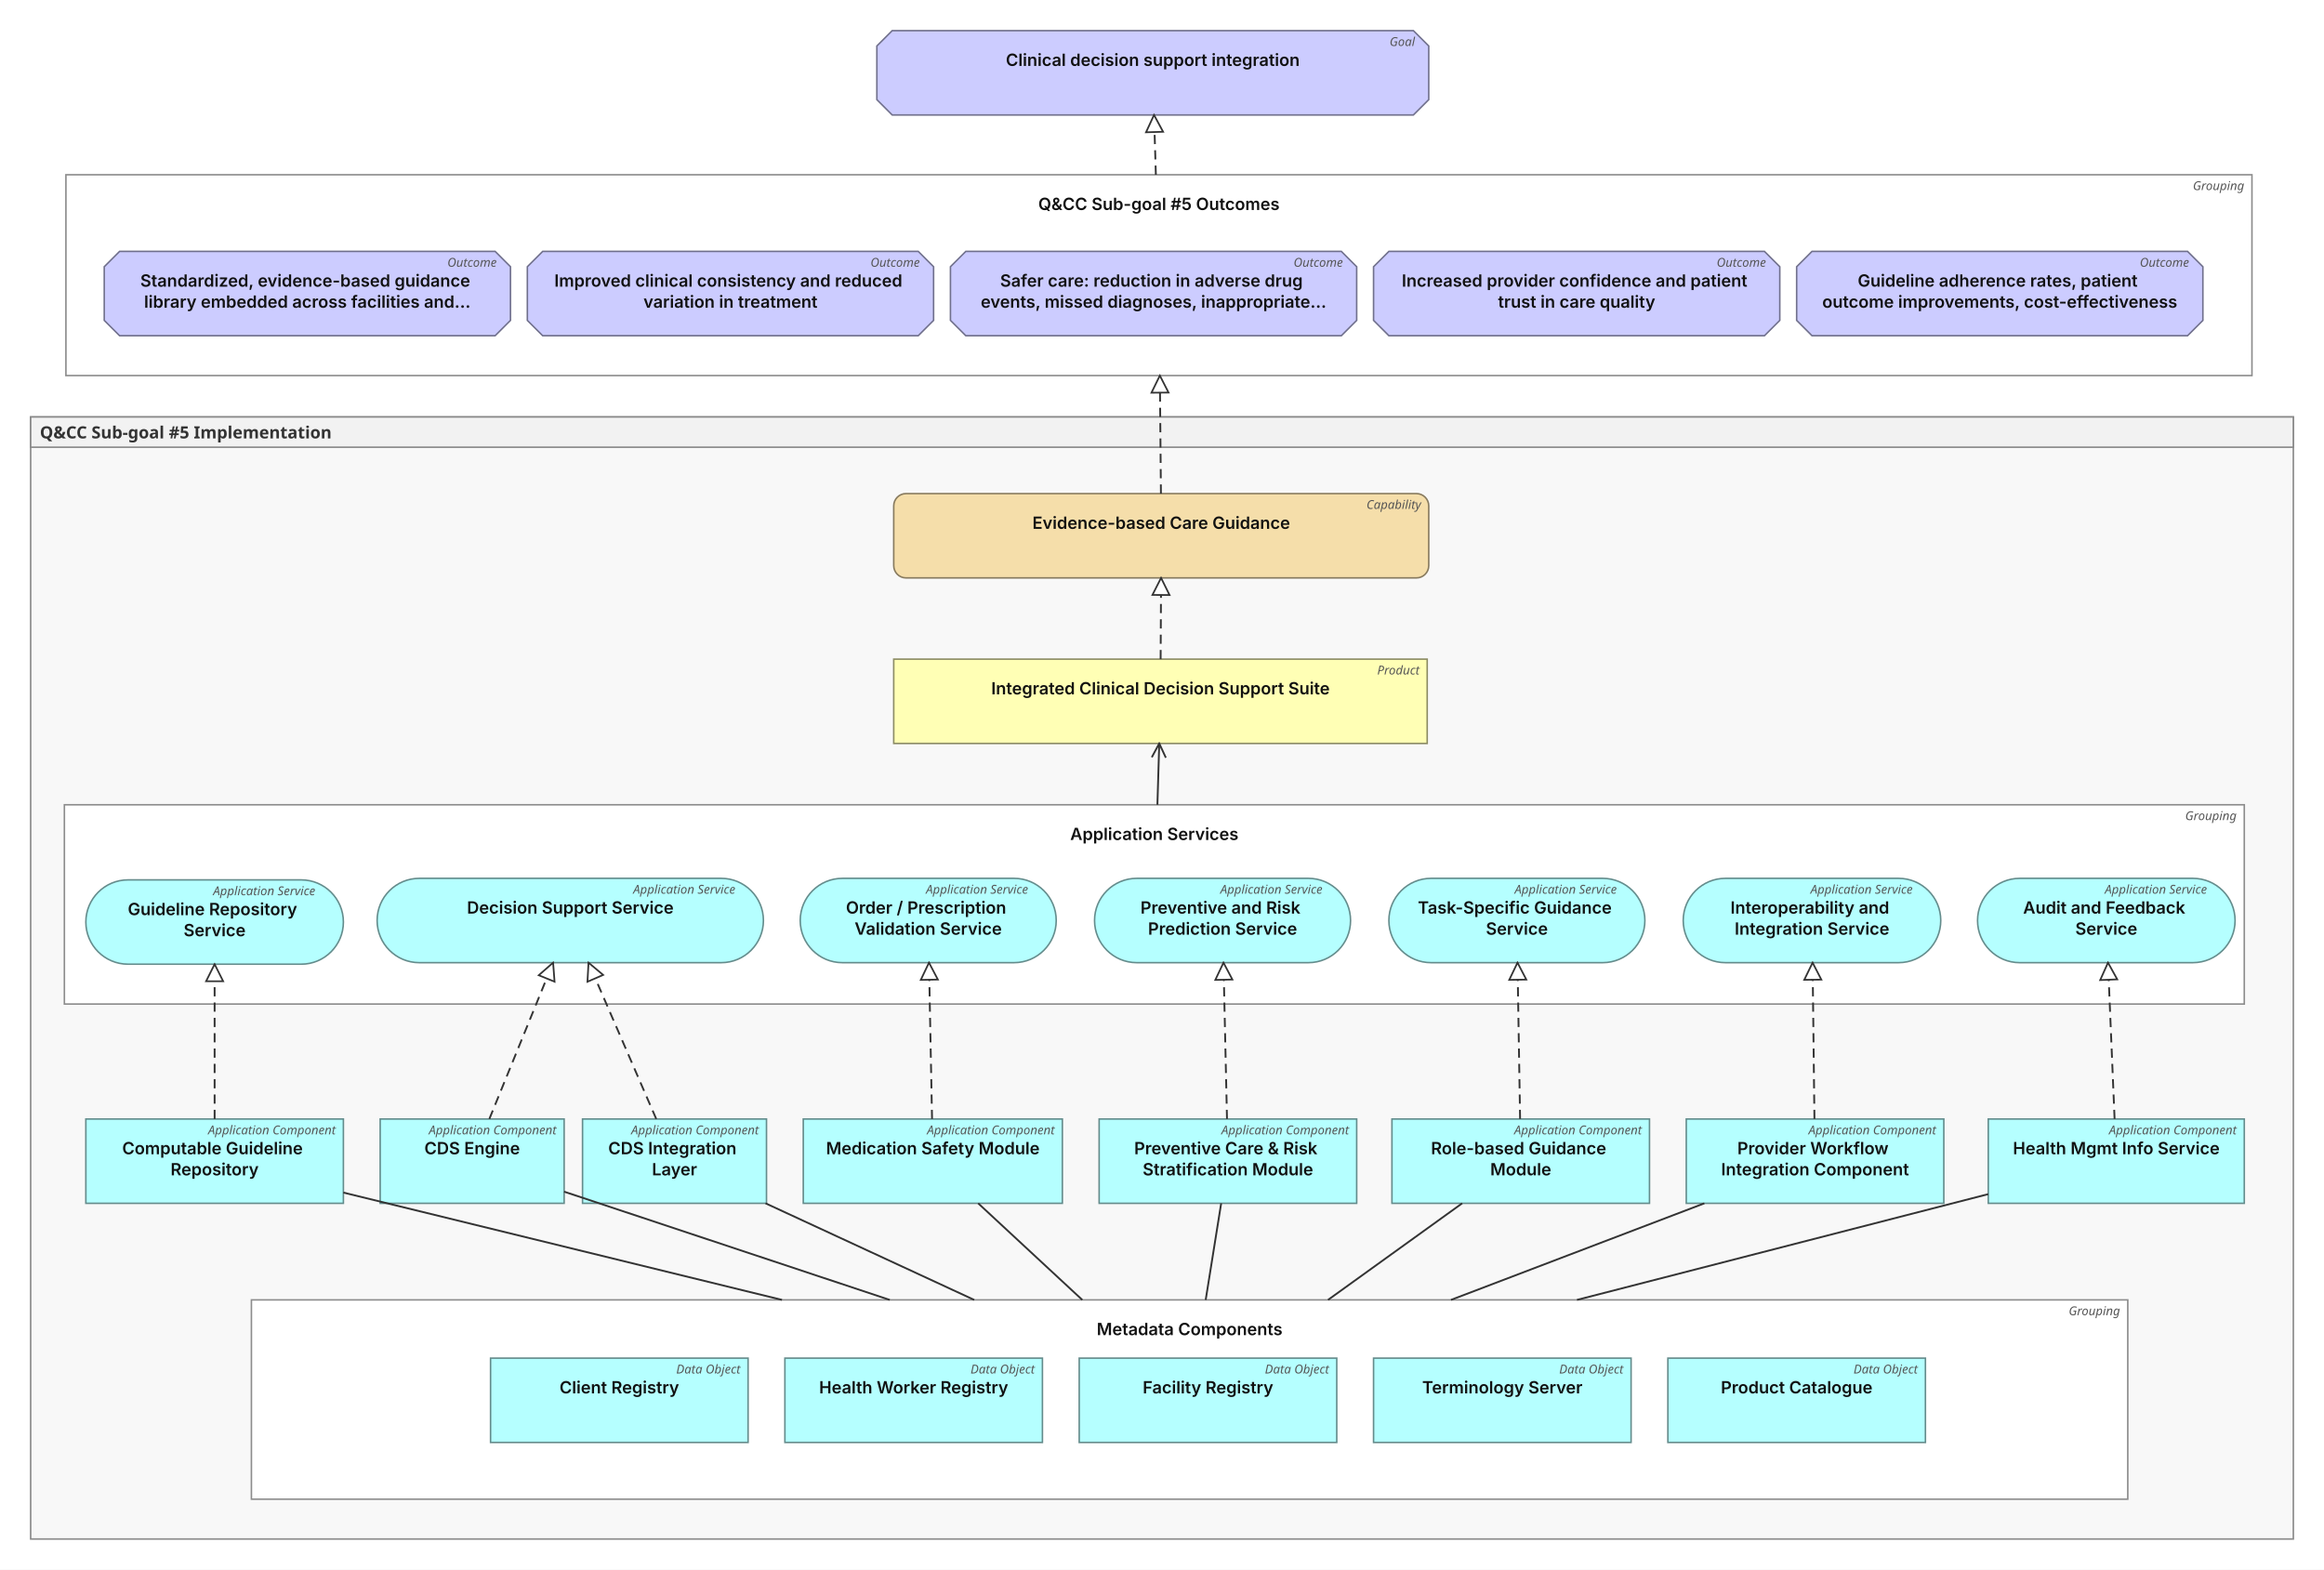
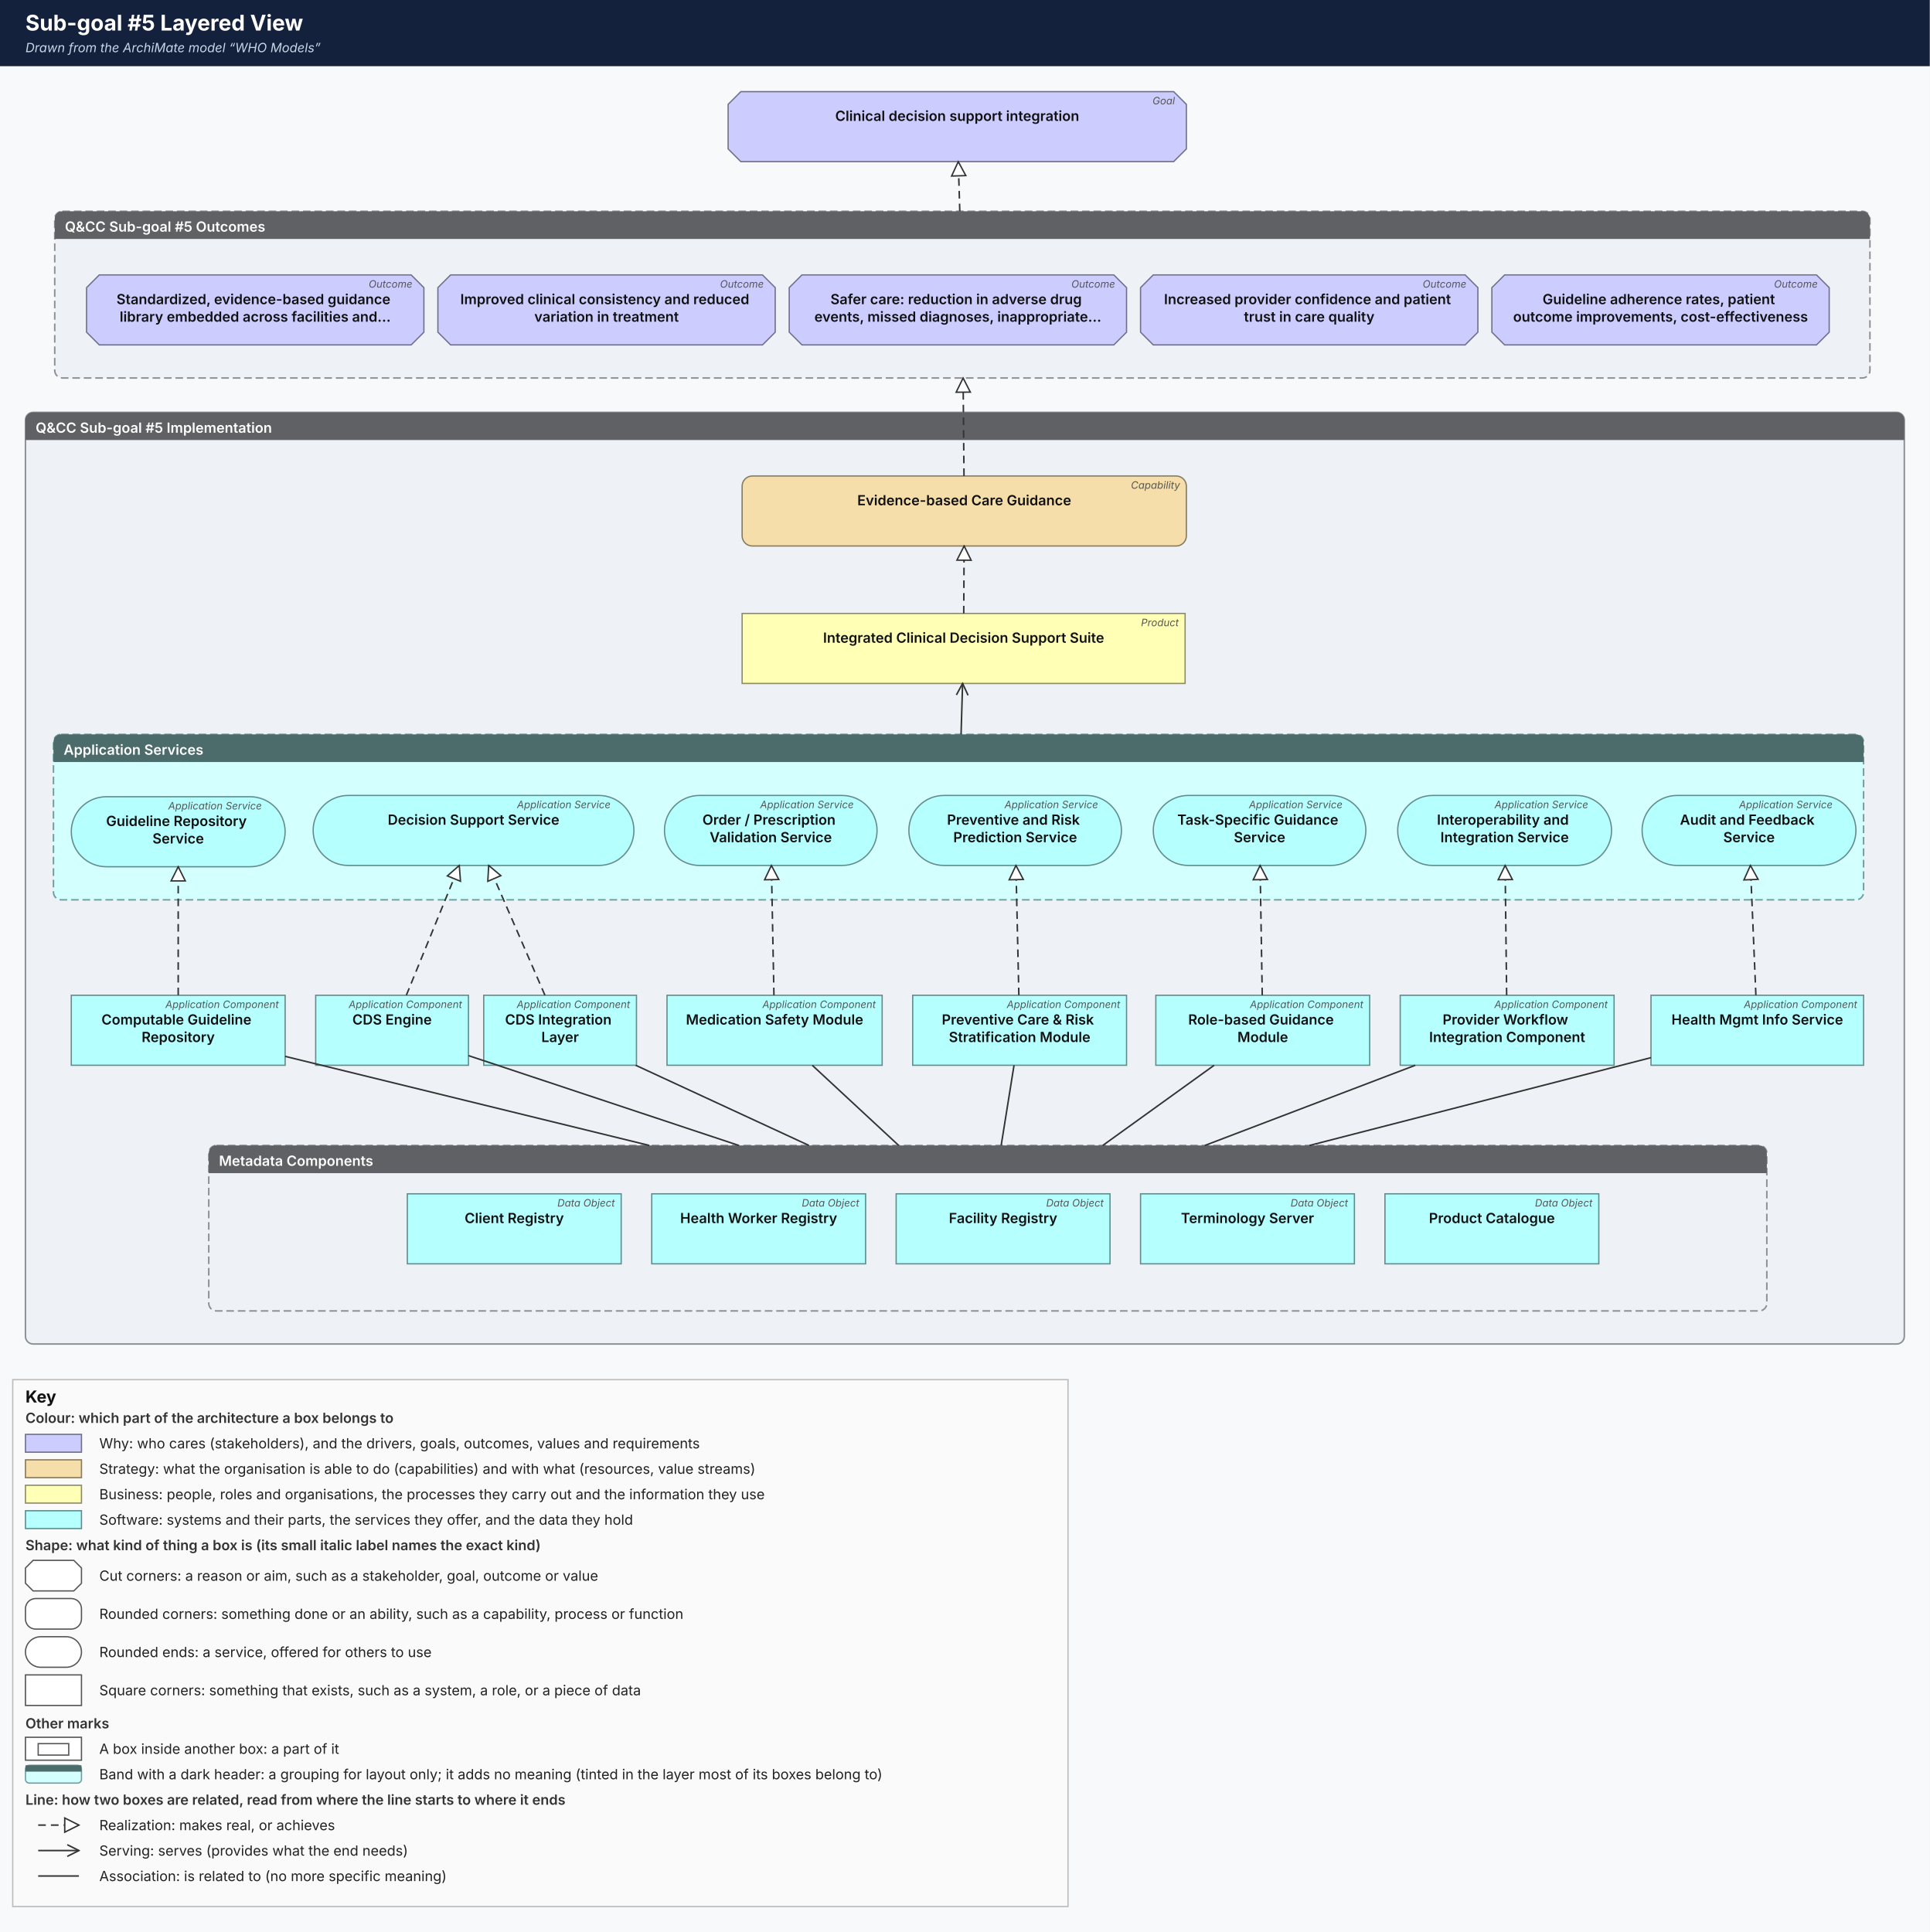
- <svg xmlns="http://www.w3.org/2000/svg" viewBox="17 3 1516 1024" width="1516" height="1024" role="img" aria-labelledby="av-title">
+ <svg xmlns="http://www.w3.org/2000/svg" viewBox="17 -49 1516 1518" width="1516" height="1518" role="img" aria-labelledby="av-title">
  <style>
- .av-name{font:600 11px system-ui,-apple-system,"Segoe UI",sans-serif;fill:#111}
- .av-type{font:italic 8px system-ui,sans-serif;fill:#555}
- .av-group{font:600 11px system-ui,sans-serif;fill:#333}
- .av-note{font:10px system-ui,sans-serif;fill:#222}
- .av-rel{font:9px system-ui,sans-serif;fill:#333;paint-order:stroke;stroke:#fff;stroke-width:3px}
+ .av-name{font:600 11px Inter, "Segoe UI", system-ui, -apple-system, Helvetica, Arial, sans-serif;fill:#111}
+ .av-type{font:italic 8px Inter, "Segoe UI", system-ui, -apple-system, Helvetica, Arial, sans-serif;fill:#555}
+ .av-group{font:600 11px Inter, "Segoe UI", system-ui, -apple-system, Helvetica, Arial, sans-serif;fill:#333}
+ .av-note{font:10px Inter, "Segoe UI", system-ui, -apple-system, Helvetica, Arial, sans-serif;fill:#222}
+ .av-key{font:11px Inter, "Segoe UI", system-ui, -apple-system, Helvetica, Arial, sans-serif;fill:#222}
+ .av-keyh{font:600 11px Inter, "Segoe UI", system-ui, -apple-system, Helvetica, Arial, sans-serif;fill:#333}
+ .av-keyt{font:700 13px Inter, "Segoe UI", system-ui, -apple-system, Helvetica, Arial, sans-serif;fill:#111}
+ .av-rel{font:9px Inter, "Segoe UI", system-ui, -apple-system, Helvetica, Arial, sans-serif;fill:#333;paint-order:stroke;stroke:#fff;stroke-width:3px}
a:hover rect,a:hover polygon,a:focus rect,a:focus polygon{stroke:#06c;stroke-width:2.5}
</style>
  <defs>
    <marker id="arrow-open" viewBox="0 0 12 12" refX="11" refY="6" markerWidth="11" markerHeight="11" orient="auto-start-reverse" markerUnits="userSpaceOnUse">
      <path d="M1 1 L11 6 L1 11" fill="none" stroke="#333" stroke-width="1.3" />
    </marker>
    <marker id="arrow-filled" viewBox="0 0 12 12" refX="11" refY="6" markerWidth="11" markerHeight="11" orient="auto-start-reverse" markerUnits="userSpaceOnUse">
      <path d="M1 1 L11 6 L1 11 Z" fill="#333" />
    </marker>
    <marker id="arrow-small" viewBox="0 0 10 10" refX="9" refY="5" markerWidth="8" markerHeight="8" orient="auto-start-reverse" markerUnits="userSpaceOnUse">
      <path d="M1 1 L9 5 L1 9" fill="none" stroke="#333" stroke-width="1.2" />
    </marker>
    <marker id="triangle-hollow" viewBox="0 0 14 14" refX="13" refY="7" markerWidth="13" markerHeight="13" orient="auto-start-reverse" markerUnits="userSpaceOnUse">
      <path d="M1 1 L13 7 L1 13 Z" fill="#fff" stroke="#333" stroke-width="1.2" />
    </marker>
    <marker id="diamond-filled" viewBox="0 0 16 10" refX="1" refY="5" markerWidth="16" markerHeight="10" orient="auto-start-reverse" markerUnits="userSpaceOnUse">
      <path d="M1 5 L8 1 L15 5 L8 9 Z" fill="#333" />
    </marker>
    <marker id="diamond-hollow" viewBox="0 0 16 10" refX="1" refY="5" markerWidth="16" markerHeight="10" orient="auto-start-reverse" markerUnits="userSpaceOnUse">
      <path d="M1 5 L8 1 L15 5 L8 9 Z" fill="#fff" stroke="#333" stroke-width="1.2" />
    </marker>
    <marker id="dot" viewBox="0 0 8 8" refX="4" refY="4" markerWidth="7" markerHeight="7" orient="auto" markerUnits="userSpaceOnUse">
      <circle cx="4" cy="4" r="3.2" fill="#333" />
    </marker>
    <pattern id="missing" width="8" height="8" patternUnits="userSpaceOnUse" patternTransform="rotate(45)">
      <rect width="8" height="8" fill="#fff" />
      <line x1="0" y1="0" x2="0" y2="8" stroke="#d33" stroke-width="2" />
    </pattern>
  </defs>
-   <rect x="17" y="3" width="1516" height="1024" fill="#fff" />
+   <rect x="17" y="-49" width="1516" height="1518" fill="#f8f9fb" />
+   <rect x="17" y="-49" width="1516" height="52" fill="#14213d" />
+   <text x="37" y="-25" style="font:700 17px Inter, &quot;Segoe UI&quot;, system-ui, -apple-system, Helvetica, Arial, sans-serif;fill:#fff">Sub-goal  #5 Layered View</text>
+   <text x="37" y="-8" style="font:italic 10px Inter, &quot;Segoe UI&quot;, system-ui, -apple-system, Helvetica, Arial, sans-serif;fill:#c9d6e6">Drawn from the ArchiMate model “WHO Models”</text>
  <g class="av-g">
-     <rect x="37" y="275" width="1476" height="732" fill="#f2f2f2" fill-opacity=".55" stroke="#888" />
-     <rect x="37" y="275" width="1476" height="19.75" fill="#f2f2f2" stroke="#888" />
-     <text class="av-group" x="43" y="289">Q&amp;CC Sub-goal #5 Implementation</text>
+     <rect x="37" y="275" width="1476" height="732" rx="6" fill="#eef1f6" stroke="#8c9095" stroke-width="1.2" />
+     <path d="M37 281 a6 6 0 0 1 6 -6 h1464 a6 6 0 0 1 6 6 v15.75 h-1476 z" fill="#5f6165" />
+     <text class="av-group" x="45" y="291" style="fill:#fff">Q&amp;CC Sub-goal #5 Implementation</text>
  </g>
-   <a href="../../../en/dpi-h-ra/archimate/0.2.0-draft.3/elements/id-ff738c43aee6490295a70e015e546a65/" target="_top">
-     <rect x="59" y="528" width="1422" height="130" fill="#ffffff" stroke="#8c8c8c" stroke-width="1" />
-     <text class="av-type" x="1476" y="538" text-anchor="end">Grouping</text>
-     <text class="av-name" x="770" y="551" text-anchor="middle">
-       <tspan x="770" dy="0">Application Services</tspan>
-     </text>
-   </a>
-   <a href="../../../en/dpi-h-ra/archimate/0.2.0-draft.3/elements/id-87cd360d539346de8f55f2673e0d08c6/" target="_top">
+   <a href="../../../en/dpi-h-ra/archimate/0.2.0-draft.3/elements/application-services/" target="_top">
+     <rect x="59" y="528" width="1422" height="130" rx="6" fill="#d3ffff" stroke="#709e9e" stroke-width="1.2" stroke-dasharray="6 3" />
+     <path d="M59 534 a6 6 0 0 1 6 -6 h1410 a6 6 0 0 1 6 6 v15.75 h-1422 z" fill="#4c6b6b" />
+     <text class="av-group" x="67" y="544" style="fill:#fff">Application Services</text>
+   </a>
+   <a href="../../../en/dpi-h-ra/archimate/0.2.0-draft.3/elements/preventive-and-risk-prediction-service/" target="_top">
    <rect x="731" y="576" width="167" height="55" rx="27.5" fill="#b5ffff" stroke="#648c8c" stroke-width="1" />
    <text class="av-type" x="879.667" y="586" text-anchor="end">Application Service</text>
    <text class="av-name" x="814.5" y="599" text-anchor="middle">
      <tspan x="814.5" dy="0">Preventive and Risk</tspan>
      <tspan x="814.5" dy="13.75">Prediction Service</tspan>
    </text>
  </a>
-   <a href="../../../en/dpi-h-ra/archimate/0.2.0-draft.3/elements/id-18f4979de1a149eb8cea35c9795ed842/" target="_top">
+   <a href="../../../en/dpi-h-ra/archimate/0.2.0-draft.3/elements/order-prescription-validation-service/" target="_top">
    <rect x="539" y="576" width="167" height="55" rx="27.5" fill="#b5ffff" stroke="#648c8c" stroke-width="1" />
    <text class="av-type" x="687.667" y="586" text-anchor="end">Application Service</text>
    <text class="av-name" x="622.5" y="599" text-anchor="middle">
      <tspan x="622.5" dy="0">Order / Prescription</tspan>
      <tspan x="622.5" dy="13.75">Validation Service</tspan>
    </text>
  </a>
-   <a href="../../../en/dpi-h-ra/archimate/0.2.0-draft.3/elements/id-215c5b190f894d1eb8a3984bc74adec9/" target="_top">
+   <a href="../../../en/dpi-h-ra/archimate/0.2.0-draft.3/elements/audit-and-feedback-service/" target="_top">
    <rect x="1307" y="576" width="168" height="55" rx="27.5" fill="#b5ffff" stroke="#648c8c" stroke-width="1" />
    <text class="av-type" x="1456.667" y="586" text-anchor="end">Application Service</text>
    <text class="av-name" x="1391" y="599" text-anchor="middle">
      <tspan x="1391" dy="0">Audit and Feedback</tspan>
      <tspan x="1391" dy="13.75">Service</tspan>
    </text>
  </a>
-   <a href="../../../en/dpi-h-ra/archimate/0.2.0-draft.3/elements/id-4c3fbedc5d81433da5a5f5abdb99b480/" target="_top">
+   <a href="../../../en/dpi-h-ra/archimate/0.2.0-draft.3/elements/task-specific-guidance-service/" target="_top">
    <rect x="923" y="576" width="167" height="55" rx="27.5" fill="#b5ffff" stroke="#648c8c" stroke-width="1" />
    <text class="av-type" x="1071.667" y="586" text-anchor="end">Application Service</text>
    <text class="av-name" x="1006.5" y="599" text-anchor="middle">
      <tspan x="1006.5" dy="0">Task-Specific Guidance</tspan>
      <tspan x="1006.5" dy="13.75">Service</tspan>
    </text>
  </a>
-   <a href="../../../en/dpi-h-ra/archimate/0.2.0-draft.3/elements/id-8051118ef3c44f0a8976edfed09a5028/" target="_top">
+   <a href="../../../en/dpi-h-ra/archimate/0.2.0-draft.3/elements/interoperability-and-integration-service/" target="_top">
    <rect x="1115" y="576" width="168" height="55" rx="27.5" fill="#b5ffff" stroke="#648c8c" stroke-width="1" />
    <text class="av-type" x="1264.667" y="586" text-anchor="end">Application Service</text>
    <text class="av-name" x="1199" y="599" text-anchor="middle">
      <tspan x="1199" dy="0">Interoperability and</tspan>
      <tspan x="1199" dy="13.75">Integration Service</tspan>
    </text>
  </a>
-   <a href="../../../en/dpi-h-ra/archimate/0.2.0-draft.3/elements/id-f56a26001ca64b38a69e6799d2f9e666/" target="_top">
+   <a href="../../../en/dpi-h-ra/archimate/0.2.0-draft.3/elements/decision-support-service/" target="_top">
    <rect x="263" y="576" width="252" height="55" rx="27.5" fill="#b5ffff" stroke="#648c8c" stroke-width="1" />
    <text class="av-type" x="496.667" y="586" text-anchor="end">Application Service</text>
    <text class="av-name" x="389" y="599" text-anchor="middle">
      <tspan x="389" dy="0">Decision Support Service</tspan>
    </text>
  </a>
-   <a href="../../../en/dpi-h-ra/archimate/0.2.0-draft.3/elements/id-80c1e2de1ab7467c80a53761fcad5c5a/" target="_top">
-     <rect x="181" y="851" width="1224" height="130" fill="#ffffff" stroke="#8c8c8c" stroke-width="1" />
-     <text class="av-type" x="1400" y="861" text-anchor="end">Grouping</text>
-     <text class="av-name" x="793" y="874" text-anchor="middle">
-       <tspan x="793" dy="0">Metadata Components</tspan>
-     </text>
-   </a>
-   <a href="../../../en/dpi-h-ra/archimate/0.2.0-draft.3/elements/id-11c81505e02542d880719e49ceb67ce7/" target="_top">
-     <rect x="60" y="117" width="1426" height="131" fill="#ffffff" stroke="#8c8c8c" stroke-width="1" />
-     <text class="av-type" x="1481" y="127" text-anchor="end">Grouping</text>
-     <text class="av-name" x="773" y="140" text-anchor="middle">
-       <tspan x="773" dy="0">Q&amp;CC Sub-goal #5 Outcomes</tspan>
-     </text>
-   </a>
-   <a href="../../../en/dpi-h-ra/archimate/0.2.0-draft.3/elements/id-c8e479bf67ec46f4b54487132c80601b/" target="_top">
+   <a href="../../../en/dpi-h-ra/archimate/0.2.0-draft.3/elements/metadata-components-80c1/" target="_top">
+     <rect x="181" y="851" width="1224" height="130" rx="6" fill="#eef1f6" stroke="#8c9095" stroke-width="1.2" stroke-dasharray="6 3" />
+     <path d="M181 857 a6 6 0 0 1 6 -6 h1212 a6 6 0 0 1 6 6 v15.75 h-1224 z" fill="#5f6165" />
+     <text class="av-group" x="189" y="867" style="fill:#fff">Metadata Components</text>
+   </a>
+   <a href="../../../en/dpi-h-ra/archimate/0.2.0-draft.3/elements/q-cc-sub-goal-5-outcomes/" target="_top">
+     <rect x="60" y="117" width="1426" height="131" rx="6" fill="#eef1f6" stroke="#8c9095" stroke-width="1.2" stroke-dasharray="6 3" />
+     <path d="M60 123 a6 6 0 0 1 6 -6 h1414 a6 6 0 0 1 6 6 v15.75 h-1426 z" fill="#5f6165" />
+     <text class="av-group" x="68" y="133" style="fill:#fff">Q&amp;CC Sub-goal #5 Outcomes</text>
+   </a>
+   <a href="../../../en/dpi-h-ra/archimate/0.2.0-draft.3/elements/clinical-decision-support-integration/" target="_top">
    <polygon points="599,23 939,23 949,33 949,68 939,78 599,78 589,68 589,33" fill="#ccccff" stroke="#70708c" stroke-width="1" />
    <text class="av-type" x="940" y="33" text-anchor="end">Goal</text>
    <text class="av-name" x="769" y="46" text-anchor="middle">
      <tspan x="769" dy="0">Clinical decision support integration</tspan>
    </text>
  </a>
-   <a href="../../../en/dpi-h-ra/archimate/0.2.0-draft.3/elements/id-198f440430b84398ba9117dfb86fca91/" target="_top">
+   <a href="../../../en/dpi-h-ra/archimate/0.2.0-draft.3/elements/standardized-evidence-based-guidance-library-embedded-across/" target="_top">
    <polygon points="95,167 340,167 350,177 350,212 340,222 95,222 85,212 85,177" fill="#ccccff" stroke="#70708c" stroke-width="1" />
    <text class="av-type" x="341" y="177" text-anchor="end">Outcome</text>
    <text class="av-name" x="217.5" y="190" text-anchor="middle">
      <tspan x="217.5" dy="0">Standardized, evidence-based guidance</tspan>
      <tspan x="217.5" dy="13.75">library embedded across facilities and…</tspan>
    </text>
  </a>
-   <a href="../../../en/dpi-h-ra/archimate/0.2.0-draft.3/elements/id-2eb74dcd9b504834995d40353110fa22/" target="_top">
+   <a href="../../../en/dpi-h-ra/archimate/0.2.0-draft.3/elements/improved-clinical-consistency-and-reduced-variation-in/" target="_top">
    <polygon points="371,167 616,167 626,177 626,212 616,222 371,222 361,212 361,177" fill="#ccccff" stroke="#70708c" stroke-width="1" />
    <text class="av-type" x="617" y="177" text-anchor="end">Outcome</text>
    <text class="av-name" x="493.5" y="190" text-anchor="middle">
      <tspan x="493.5" dy="0">Improved clinical consistency and reduced</tspan>
      <tspan x="493.5" dy="13.75">variation in treatment</tspan>
    </text>
  </a>
-   <a href="../../../en/dpi-h-ra/archimate/0.2.0-draft.3/elements/id-09436d24a1ad45f892d7e55733f2db5d/" target="_top">
+   <a href="../../../en/dpi-h-ra/archimate/0.2.0-draft.3/elements/safer-care-reduction-in-adverse-drug-events-missed-diagnoses/" target="_top">
    <polygon points="647,167 892,167 902,177 902,212 892,222 647,222 637,212 637,177" fill="#ccccff" stroke="#70708c" stroke-width="1" />
    <text class="av-type" x="893" y="177" text-anchor="end">Outcome</text>
    <text class="av-name" x="769.5" y="190" text-anchor="middle">
      <tspan x="769.5" dy="0">Safer care: reduction in adverse drug</tspan>
      <tspan x="769.5" dy="13.75">events, missed diagnoses, inappropriate…</tspan>
    </text>
  </a>
-   <a href="../../../en/dpi-h-ra/archimate/0.2.0-draft.3/elements/id-3ac418b7398545a49d3ff6d227e76464/" target="_top">
+   <a href="../../../en/dpi-h-ra/archimate/0.2.0-draft.3/elements/increased-provider-confidence-and-patient-trust-in-care/" target="_top">
    <polygon points="923,167 1168,167 1178,177 1178,212 1168,222 923,222 913,212 913,177" fill="#ccccff" stroke="#70708c" stroke-width="1" />
    <text class="av-type" x="1169" y="177" text-anchor="end">Outcome</text>
    <text class="av-name" x="1045.5" y="190" text-anchor="middle">
      <tspan x="1045.5" dy="0">Increased provider confidence and patient</tspan>
      <tspan x="1045.5" dy="13.75">trust in care quality</tspan>
    </text>
  </a>
-   <a href="../../../en/dpi-h-ra/archimate/0.2.0-draft.3/elements/id-adfdce3f347d488ea1e1092a1ec218ec/" target="_top">
+   <a href="../../../en/dpi-h-ra/archimate/0.2.0-draft.3/elements/guideline-adherence-rates-patient-outcome-improvements-cost/" target="_top">
    <polygon points="1199,167 1444,167 1454,177 1454,212 1444,222 1199,222 1189,212 1189,177" fill="#ccccff" stroke="#70708c" stroke-width="1" />
    <text class="av-type" x="1445" y="177" text-anchor="end">Outcome</text>
    <text class="av-name" x="1321.5" y="190" text-anchor="middle">
      <tspan x="1321.5" dy="0">Guideline adherence rates, patient</tspan>
      <tspan x="1321.5" dy="13.75">outcome improvements, cost-effectiveness</tspan>
    </text>
  </a>
-   <a href="../../../en/dpi-h-ra/archimate/0.2.0-draft.3/elements/id-0e595578c806404eb534e21c5841384c/" target="_top">
+   <a href="../../../en/dpi-h-ra/archimate/0.2.0-draft.3/elements/integrated-clinical-decision-support-suite/" target="_top">
    <rect x="600" y="433" width="348" height="55" fill="#ffffb5" stroke="#8c8c64" stroke-width="1" />
    <text class="av-type" x="943" y="443" text-anchor="end">Product</text>
    <text class="av-name" x="774" y="456" text-anchor="middle">
      <tspan x="774" dy="0">Integrated Clinical Decision Support Suite</tspan>
    </text>
  </a>
-   <a href="../../../en/dpi-h-ra/archimate/0.2.0-draft.3/elements/id-fbf5ce0df19a4942bfa13d6898866c8b/" target="_top">
+   <a href="../../../en/dpi-h-ra/archimate/0.2.0-draft.3/elements/evidence-based-care-guidance/" target="_top">
    <rect x="600" y="325" width="349" height="55" rx="8" fill="#f5deaa" stroke="#877a5e" stroke-width="1" />
    <text class="av-type" x="944" y="335" text-anchor="end">Capability</text>
    <text class="av-name" x="774.5" y="348" text-anchor="middle">
      <tspan x="774.5" dy="0">Evidence-based Care Guidance</tspan>
    </text>
  </a>
-   <a href="../../../en/dpi-h-ra/archimate/0.2.0-draft.3/elements/id-69ee4b0d9d4a47619492341f231285ae/" target="_top">
+   <a href="../../../en/dpi-h-ra/archimate/0.2.0-draft.3/elements/guideline-repository-service/" target="_top">
    <rect x="73" y="577" width="168" height="55" rx="27.5" fill="#b5ffff" stroke="#648c8c" stroke-width="1" />
    <text class="av-type" x="222.667" y="587" text-anchor="end">Application Service</text>
    <text class="av-name" x="157" y="600" text-anchor="middle">
      <tspan x="157" dy="0">Guideline Repository</tspan>
      <tspan x="157" dy="13.75">Service</tspan>
    </text>
  </a>
-   <a href="../../../en/dpi-h-ra/archimate/0.2.0-draft.3/elements/id-cd1b57ba7b204045a3965f92213d26ef/" target="_top">
+   <a href="../../../en/dpi-h-ra/archimate/0.2.0-draft.3/elements/computable-guideline-repository/" target="_top">
    <rect x="73" y="733" width="168" height="55" fill="#b5ffff" stroke="#648c8c" stroke-width="1" />
    <text class="av-type" x="236" y="743" text-anchor="end">Application Component</text>
    <text class="av-name" x="157" y="756" text-anchor="middle">
      <tspan x="157" dy="0">Computable Guideline</tspan>
      <tspan x="157" dy="13.75">Repository</tspan>
    </text>
  </a>
-   <a href="../../../en/dpi-h-ra/archimate/0.2.0-draft.3/elements/id-ab3f23683a6444ee9c8f96ac0e0b9b65/" target="_top">
+   <a href="../../../en/dpi-h-ra/archimate/0.2.0-draft.3/elements/cds-engine/" target="_top">
    <rect x="265" y="733" width="120" height="55" fill="#b5ffff" stroke="#648c8c" stroke-width="1" />
    <text class="av-type" x="380" y="743" text-anchor="end">Application Component</text>
    <text class="av-name" x="325" y="756" text-anchor="middle">
      <tspan x="325" dy="0">CDS Engine</tspan>
    </text>
  </a>
-   <a href="../../../en/dpi-h-ra/archimate/0.2.0-draft.3/elements/id-7e541da215c448838a36cffcf5b39b2d/" target="_top">
+   <a href="../../../en/dpi-h-ra/archimate/0.2.0-draft.3/elements/cds-integration-layer/" target="_top">
    <rect x="397" y="733" width="120" height="55" fill="#b5ffff" stroke="#648c8c" stroke-width="1" />
    <text class="av-type" x="512" y="743" text-anchor="end">Application Component</text>
    <text class="av-name" x="457" y="756" text-anchor="middle">
      <tspan x="457" dy="0">CDS Integration</tspan>
      <tspan x="457" dy="13.75">Layer</tspan>
    </text>
  </a>
-   <a href="../../../en/dpi-h-ra/archimate/0.2.0-draft.3/elements/id-ecafc4ad3b9b483ab9961d653230ba07/" target="_top">
+   <a href="../../../en/dpi-h-ra/archimate/0.2.0-draft.3/elements/medication-safety-module/" target="_top">
    <rect x="541" y="733" width="169" height="55" fill="#b5ffff" stroke="#648c8c" stroke-width="1" />
    <text class="av-type" x="705" y="743" text-anchor="end">Application Component</text>
    <text class="av-name" x="625.5" y="756" text-anchor="middle">
      <tspan x="625.5" dy="0">Medication Safety Module</tspan>
    </text>
  </a>
-   <a href="../../../en/dpi-h-ra/archimate/0.2.0-draft.3/elements/id-1531d5dd272947bb9fb1afda43fb8640/" target="_top">
+   <a href="../../../en/dpi-h-ra/archimate/0.2.0-draft.3/elements/preventive-care-risk-stratification-module/" target="_top">
    <rect x="734" y="733" width="168" height="55" fill="#b5ffff" stroke="#648c8c" stroke-width="1" />
    <text class="av-type" x="897" y="743" text-anchor="end">Application Component</text>
    <text class="av-name" x="818" y="756" text-anchor="middle">
      <tspan x="818" dy="0">Preventive Care &amp; Risk</tspan>
      <tspan x="818" dy="13.75">Stratification Module</tspan>
    </text>
  </a>
-   <a href="../../../en/dpi-h-ra/archimate/0.2.0-draft.3/elements/id-8ea1801617974581a69152fd6da5e7d4/" target="_top">
+   <a href="../../../en/dpi-h-ra/archimate/0.2.0-draft.3/elements/role-based-guidance-module/" target="_top">
    <rect x="925" y="733" width="168" height="55" fill="#b5ffff" stroke="#648c8c" stroke-width="1" />
    <text class="av-type" x="1088" y="743" text-anchor="end">Application Component</text>
    <text class="av-name" x="1009" y="756" text-anchor="middle">
      <tspan x="1009" dy="0">Role-based Guidance</tspan>
      <tspan x="1009" dy="13.75">Module</tspan>
    </text>
  </a>
-   <a href="../../../en/dpi-h-ra/archimate/0.2.0-draft.3/elements/id-b22b68130d994f00ac18ea693782b319/" target="_top">
+   <a href="../../../en/dpi-h-ra/archimate/0.2.0-draft.3/elements/provider-workflow-integration-component/" target="_top">
    <rect x="1117" y="733" width="168" height="55" fill="#b5ffff" stroke="#648c8c" stroke-width="1" />
    <text class="av-type" x="1280" y="743" text-anchor="end">Application Component</text>
    <text class="av-name" x="1201" y="756" text-anchor="middle">
      <tspan x="1201" dy="0">Provider Workflow</tspan>
      <tspan x="1201" dy="13.75">Integration Component</tspan>
    </text>
  </a>
-   <a href="../../../en/dpi-h-ra/archimate/0.2.0-draft.3/elements/id-2d44537870b94265a50ed54ba25e4de1/" target="_top">
+   <a href="../../../en/dpi-h-ra/archimate/0.2.0-draft.3/elements/health-mgmt-info-service/" target="_top">
    <rect x="1314" y="733" width="167" height="55" fill="#b5ffff" stroke="#648c8c" stroke-width="1" />
    <text class="av-type" x="1476" y="743" text-anchor="end">Application Component</text>
    <text class="av-name" x="1397.5" y="756" text-anchor="middle">
      <tspan x="1397.5" dy="0">Health Mgmt Info Service</tspan>
    </text>
  </a>
-   <a href="../../../en/dpi-h-ra/archimate/0.2.0-draft.3/elements/id-369c662486b74cedb016f77ca187c6c7/" target="_top">
+   <a href="../../../en/dpi-h-ra/archimate/0.2.0-draft.3/elements/client-registry-369c/" target="_top">
    <rect x="337" y="889" width="168" height="55" fill="#b5ffff" stroke="#648c8c" stroke-width="1" />
    <text class="av-type" x="500" y="899" text-anchor="end">Data Object</text>
    <text class="av-name" x="421" y="912" text-anchor="middle">
      <tspan x="421" dy="0">Client Registry</tspan>
    </text>
  </a>
-   <a href="../../../en/dpi-h-ra/archimate/0.2.0-draft.3/elements/id-ccc1c6a4f97346ce94928451408893cb/" target="_top">
+   <a href="../../../en/dpi-h-ra/archimate/0.2.0-draft.3/elements/health-worker-registry-ccc1/" target="_top">
    <rect x="529" y="889" width="168" height="55" fill="#b5ffff" stroke="#648c8c" stroke-width="1" />
    <text class="av-type" x="692" y="899" text-anchor="end">Data Object</text>
    <text class="av-name" x="613" y="912" text-anchor="middle">
      <tspan x="613" dy="0">Health Worker Registry</tspan>
    </text>
  </a>
-   <a href="../../../en/dpi-h-ra/archimate/0.2.0-draft.3/elements/id-0de7cbe62fd8410cbf3c5b9a76fb1e10/" target="_top">
+   <a href="../../../en/dpi-h-ra/archimate/0.2.0-draft.3/elements/facility-registry-0de7/" target="_top">
    <rect x="721" y="889" width="168" height="55" fill="#b5ffff" stroke="#648c8c" stroke-width="1" />
    <text class="av-type" x="884" y="899" text-anchor="end">Data Object</text>
    <text class="av-name" x="805" y="912" text-anchor="middle">
      <tspan x="805" dy="0">Facility Registry</tspan>
    </text>
  </a>
-   <a href="../../../en/dpi-h-ra/archimate/0.2.0-draft.3/elements/id-24938fddf85d4fa5a0e4c17075cf6d5a/" target="_top">
+   <a href="../../../en/dpi-h-ra/archimate/0.2.0-draft.3/elements/terminology-server-2493/" target="_top">
    <rect x="913" y="889" width="168" height="55" fill="#b5ffff" stroke="#648c8c" stroke-width="1" />
    <text class="av-type" x="1076" y="899" text-anchor="end">Data Object</text>
    <text class="av-name" x="997" y="912" text-anchor="middle">
      <tspan x="997" dy="0">Terminology Server</tspan>
    </text>
  </a>
-   <a href="../../../en/dpi-h-ra/archimate/0.2.0-draft.3/elements/id-6d9ebd1007604db99fef46e9fd35e5a7/" target="_top">
+   <a href="../../../en/dpi-h-ra/archimate/0.2.0-draft.3/elements/product-catalogue-6d9e/" target="_top">
    <rect x="1105" y="889" width="168" height="55" fill="#b5ffff" stroke="#648c8c" stroke-width="1" />
    <text class="av-type" x="1268" y="899" text-anchor="end">Data Object</text>
    <text class="av-name" x="1189" y="912" text-anchor="middle">
      <tspan x="1189" dy="0">Product Catalogue</tspan>
    </text>
  </a>
  <a href="../../../en/dpi-h-ra/archimate/0.2.0-draft.3/relationships/id-a572f4547512470d975ed0e8ce563d94/" target="_top">
    <path d="M772 528 L773.2 488" fill="none" stroke="#333" stroke-width="1.2" marker-end="url(#arrow-open)" />
    <path d="M772 528 L773.2 488" fill="none" stroke="transparent" stroke-width="8" />
  </a>
  <a href="../../../en/dpi-h-ra/archimate/0.2.0-draft.3/relationships/id-e7ea5eee802d46a9abc9c8b01c4fab65/" target="_top">
    <path d="M527.1 851 L241 781" fill="none" stroke="#333" stroke-width="1.2" />
    <path d="M527.1 851 L241 781" fill="none" stroke="transparent" stroke-width="8" />
  </a>
  <a href="../../../en/dpi-h-ra/archimate/0.2.0-draft.3/relationships/id-de8f35754edf4fe6991e042e29b58d9d/" target="_top">
    <path d="M963.5 851 L1128.8 788" fill="none" stroke="#333" stroke-width="1.2" />
    <path d="M963.5 851 L1128.8 788" fill="none" stroke="transparent" stroke-width="8" />
  </a>
  <a href="../../../en/dpi-h-ra/archimate/0.2.0-draft.3/relationships/id-5ff1a9dc3e384b8aa23a50911edbd7f7/" target="_top">
    <path d="M652.5 851 L516.4 788" fill="none" stroke="#333" stroke-width="1.2" />
    <path d="M652.5 851 L516.4 788" fill="none" stroke="transparent" stroke-width="8" />
  </a>
  <a href="../../../en/dpi-h-ra/archimate/0.2.0-draft.3/relationships/id-075fa1405626432e80ca2a51a77b21d0/" target="_top">
    <path d="M803.5 851 L813.6 788" fill="none" stroke="#333" stroke-width="1.2" />
    <path d="M803.5 851 L813.6 788" fill="none" stroke="transparent" stroke-width="8" />
  </a>
  <a href="../../../en/dpi-h-ra/archimate/0.2.0-draft.3/relationships/id-d363af43a1bc4b3985df3df72b6645aa/" target="_top">
    <path d="M723 851 L655.1 788" fill="none" stroke="#333" stroke-width="1.2" />
    <path d="M723 851 L655.1 788" fill="none" stroke="transparent" stroke-width="8" />
  </a>
  <a href="../../../en/dpi-h-ra/archimate/0.2.0-draft.3/relationships/id-e62094099f8a47e1a2a1e9f67cd91bec/" target="_top">
    <path d="M1045.7 851 L1314 782" fill="none" stroke="#333" stroke-width="1.2" />
    <path d="M1045.7 851 L1314 782" fill="none" stroke="transparent" stroke-width="8" />
  </a>
  <a href="../../../en/dpi-h-ra/archimate/0.2.0-draft.3/relationships/id-f9e397e2037947ee809b748d373736bc/" target="_top">
    <path d="M597.4 851 L385 780.4" fill="none" stroke="#333" stroke-width="1.2" />
    <path d="M597.4 851 L385 780.4" fill="none" stroke="transparent" stroke-width="8" />
  </a>
  <a href="../../../en/dpi-h-ra/archimate/0.2.0-draft.3/relationships/id-01d2b20f2c5746b88d1bc0051b98ed8a/" target="_top">
    <path d="M883.3 851 L970.8 788" fill="none" stroke="#333" stroke-width="1.2" />
    <path d="M883.3 851 L970.8 788" fill="none" stroke="transparent" stroke-width="8" />
  </a>
  <a href="../../../en/dpi-h-ra/archimate/0.2.0-draft.3/relationships/id-3d37b5f7465949a8a9813b6919c06057/" target="_top">
    <path d="M771 117 L769.8 78" fill="none" stroke="#333" stroke-width="1.2" stroke-dasharray="6 4" marker-end="url(#triangle-hollow)" />
    <path d="M771 117 L769.8 78" fill="none" stroke="transparent" stroke-width="8" />
  </a>
  <a href="../../../en/dpi-h-ra/archimate/0.2.0-draft.3/relationships/id-672cc800b64f4be5adba395754044388/" target="_top">
    <path d="M774.1 433 L774.4 380" fill="none" stroke="#333" stroke-width="1.2" stroke-dasharray="6 4" marker-end="url(#triangle-hollow)" />
    <path d="M774.1 433 L774.4 380" fill="none" stroke="transparent" stroke-width="8" />
  </a>
  <a href="../../../en/dpi-h-ra/archimate/0.2.0-draft.3/relationships/id-0166cf52e90141bda8aa423408fde47a/" target="_top">
    <path d="M774.3 325 L773.6 248" fill="none" stroke="#333" stroke-width="1.2" stroke-dasharray="6 4" marker-end="url(#triangle-hollow)" />
    <path d="M774.3 325 L773.6 248" fill="none" stroke="transparent" stroke-width="8" />
  </a>
  <a href="../../../en/dpi-h-ra/archimate/0.2.0-draft.3/relationships/id-bb9e9903b18944c6ad4176f9921fc37d/" target="_top">
    <path d="M157 733 L157 632" fill="none" stroke="#333" stroke-width="1.2" stroke-dasharray="6 4" marker-end="url(#triangle-hollow)" />
    <path d="M157 733 L157 632" fill="none" stroke="transparent" stroke-width="8" />
  </a>
  <a href="../../../en/dpi-h-ra/archimate/0.2.0-draft.3/relationships/id-027ccfca0c05472996161568e95db702/" target="_top">
    <path d="M336.2 733 L377.8 631" fill="none" stroke="#333" stroke-width="1.2" stroke-dasharray="6 4" marker-end="url(#triangle-hollow)" />
    <path d="M336.2 733 L377.8 631" fill="none" stroke="transparent" stroke-width="8" />
  </a>
  <a href="../../../en/dpi-h-ra/archimate/0.2.0-draft.3/relationships/id-1de71344bcdf4e39835484f70ea79932/" target="_top">
    <path d="M445.1 733 L400.9 631" fill="none" stroke="#333" stroke-width="1.2" stroke-dasharray="6 4" marker-end="url(#triangle-hollow)" />
    <path d="M445.1 733 L400.9 631" fill="none" stroke="transparent" stroke-width="8" />
  </a>
  <a href="../../../en/dpi-h-ra/archimate/0.2.0-draft.3/relationships/id-f94bf50ef0474332bda5a7ec6184edd8/" target="_top">
    <path d="M625 733 L623 631" fill="none" stroke="#333" stroke-width="1.2" stroke-dasharray="6 4" marker-end="url(#triangle-hollow)" />
    <path d="M625 733 L623 631" fill="none" stroke="transparent" stroke-width="8" />
  </a>
  <a href="../../../en/dpi-h-ra/archimate/0.2.0-draft.3/relationships/id-1dd15ef8093244c3916b173a8dd0748d/" target="_top">
    <path d="M817.4 733 L815.1 631" fill="none" stroke="#333" stroke-width="1.2" stroke-dasharray="6 4" marker-end="url(#triangle-hollow)" />
    <path d="M817.4 733 L815.1 631" fill="none" stroke="transparent" stroke-width="8" />
  </a>
  <a href="../../../en/dpi-h-ra/archimate/0.2.0-draft.3/relationships/id-b0dceb55170f4e9dbd3a541121cd891c/" target="_top">
    <path d="M1008.6 733 L1006.9 631" fill="none" stroke="#333" stroke-width="1.2" stroke-dasharray="6 4" marker-end="url(#triangle-hollow)" />
    <path d="M1008.6 733 L1006.9 631" fill="none" stroke="transparent" stroke-width="8" />
  </a>
  <a href="../../../en/dpi-h-ra/archimate/0.2.0-draft.3/relationships/id-7e7bacb04dee4dafa2ca4a23e6495edf/" target="_top">
    <path d="M1200.6 733 L1199.4 631" fill="none" stroke="#333" stroke-width="1.2" stroke-dasharray="6 4" marker-end="url(#triangle-hollow)" />
    <path d="M1200.6 733 L1199.4 631" fill="none" stroke="transparent" stroke-width="8" />
  </a>
  <a href="../../../en/dpi-h-ra/archimate/0.2.0-draft.3/relationships/id-044deecd700f4cf7aae88f37caaa1355/" target="_top">
    <path d="M1396.4 733 L1392.1 631" fill="none" stroke="#333" stroke-width="1.2" stroke-dasharray="6 4" marker-end="url(#triangle-hollow)" />
    <path d="M1396.4 733 L1392.1 631" fill="none" stroke="transparent" stroke-width="8" />
  </a>
+   <g class="av-legend">
+     <rect x="27" y="1035" width="829" height="414" fill="#fafafa" stroke="#bbb" />
+     <text class="av-keyt" x="37" y="1053">Key</text>
+     <text class="av-keyh" x="37" y="1069">Colour: which part of the architecture a box belongs to</text>
+     <rect x="37" y="1078" width="44" height="14" fill="#ccccff" stroke="#70708c" />
+     <text class="av-key" x="95" y="1089">Why: who cares (stakeholders), and the drivers, goals, outcomes, values and requirements</text>
+     <rect x="37" y="1098" width="44" height="14" fill="#f5deaa" stroke="#877a5e" />
+     <text class="av-key" x="95" y="1109">Strategy: what the organisation is able to do (capabilities) and with what (resources, value streams)</text>
+     <rect x="37" y="1118" width="44" height="14" fill="#ffffb5" stroke="#8c8c64" />
+     <text class="av-key" x="95" y="1129">Business: people, roles and organisations, the processes they carry out and the information they use</text>
+     <rect x="37" y="1138" width="44" height="14" fill="#b5ffff" stroke="#648c8c" />
+     <text class="av-key" x="95" y="1149">Software: systems and their parts, the services they offer, and the data they hold</text>
+     <text class="av-keyh" x="37" y="1169">Shape: what kind of thing a box is (its small italic label names the exact kind)</text>
+     <polygon points="43,1177 75,1177 81,1183 81,1195 75,1201 43,1201 37,1195 37,1183" fill="#fff" stroke="#555" />
+     <text class="av-key" x="95" y="1193">Cut corners: a reason or aim, such as a stakeholder, goal, outcome or value</text>
+     <rect x="37" y="1207" width="44" height="24" rx="8" fill="#fff" stroke="#555" />
+     <text class="av-key" x="95" y="1223">Rounded corners: something done or an ability, such as a capability, process or function</text>
+     <rect x="37" y="1237" width="44" height="24" rx="12" fill="#fff" stroke="#555" />
+     <text class="av-key" x="95" y="1253">Rounded ends: a service, offered for others to use</text>
+     <rect x="37" y="1267" width="44" height="24" fill="#fff" stroke="#555" />
+     <text class="av-key" x="95" y="1283">Square corners: something that exists, such as a system, a role, or a piece of data</text>
+     <text class="av-keyh" x="37" y="1309">Other marks</text>
+     <rect x="37" y="1316" width="44" height="18" fill="#fff" stroke="#555" />
+     <rect x="47" y="1321" width="24" height="9" fill="#fff" stroke="#555" />
+     <text class="av-key" x="95" y="1329">A box inside another box: a part of it</text>
+     <rect x="37" y="1338" width="44" height="14" rx="3" fill="#d3ffff" stroke="#709e9e" />
+     <rect x="37" y="1338" width="44" height="5" fill="#4c6b6b" />
+     <text class="av-key" x="95" y="1349">Band with a dark header: a grouping for layout only; it adds no meaning (tinted in the layer most of its boxes belong to)</text>
+     <text class="av-keyh" x="37" y="1369">Line: how two boxes are related, read from where the line starts to where it ends</text>
+     <path d="M47 1385 L79 1385" fill="none" stroke="#333" stroke-width="1.2" stroke-dasharray="6 4" marker-end="url(#triangle-hollow)" />
+     <text class="av-key" x="95" y="1389">Realization: makes real, or achieves</text>
+     <path d="M47 1405 L79 1405" fill="none" stroke="#333" stroke-width="1.2" marker-end="url(#arrow-open)" />
+     <text class="av-key" x="95" y="1409">Serving: serves (provides what the end needs)</text>
+     <path d="M47 1425 L79 1425" fill="none" stroke="#333" stroke-width="1.2" />
+     <text class="av-key" x="95" y="1429">Association: is related to (no more specific meaning)</text>
+   </g>
</svg>
